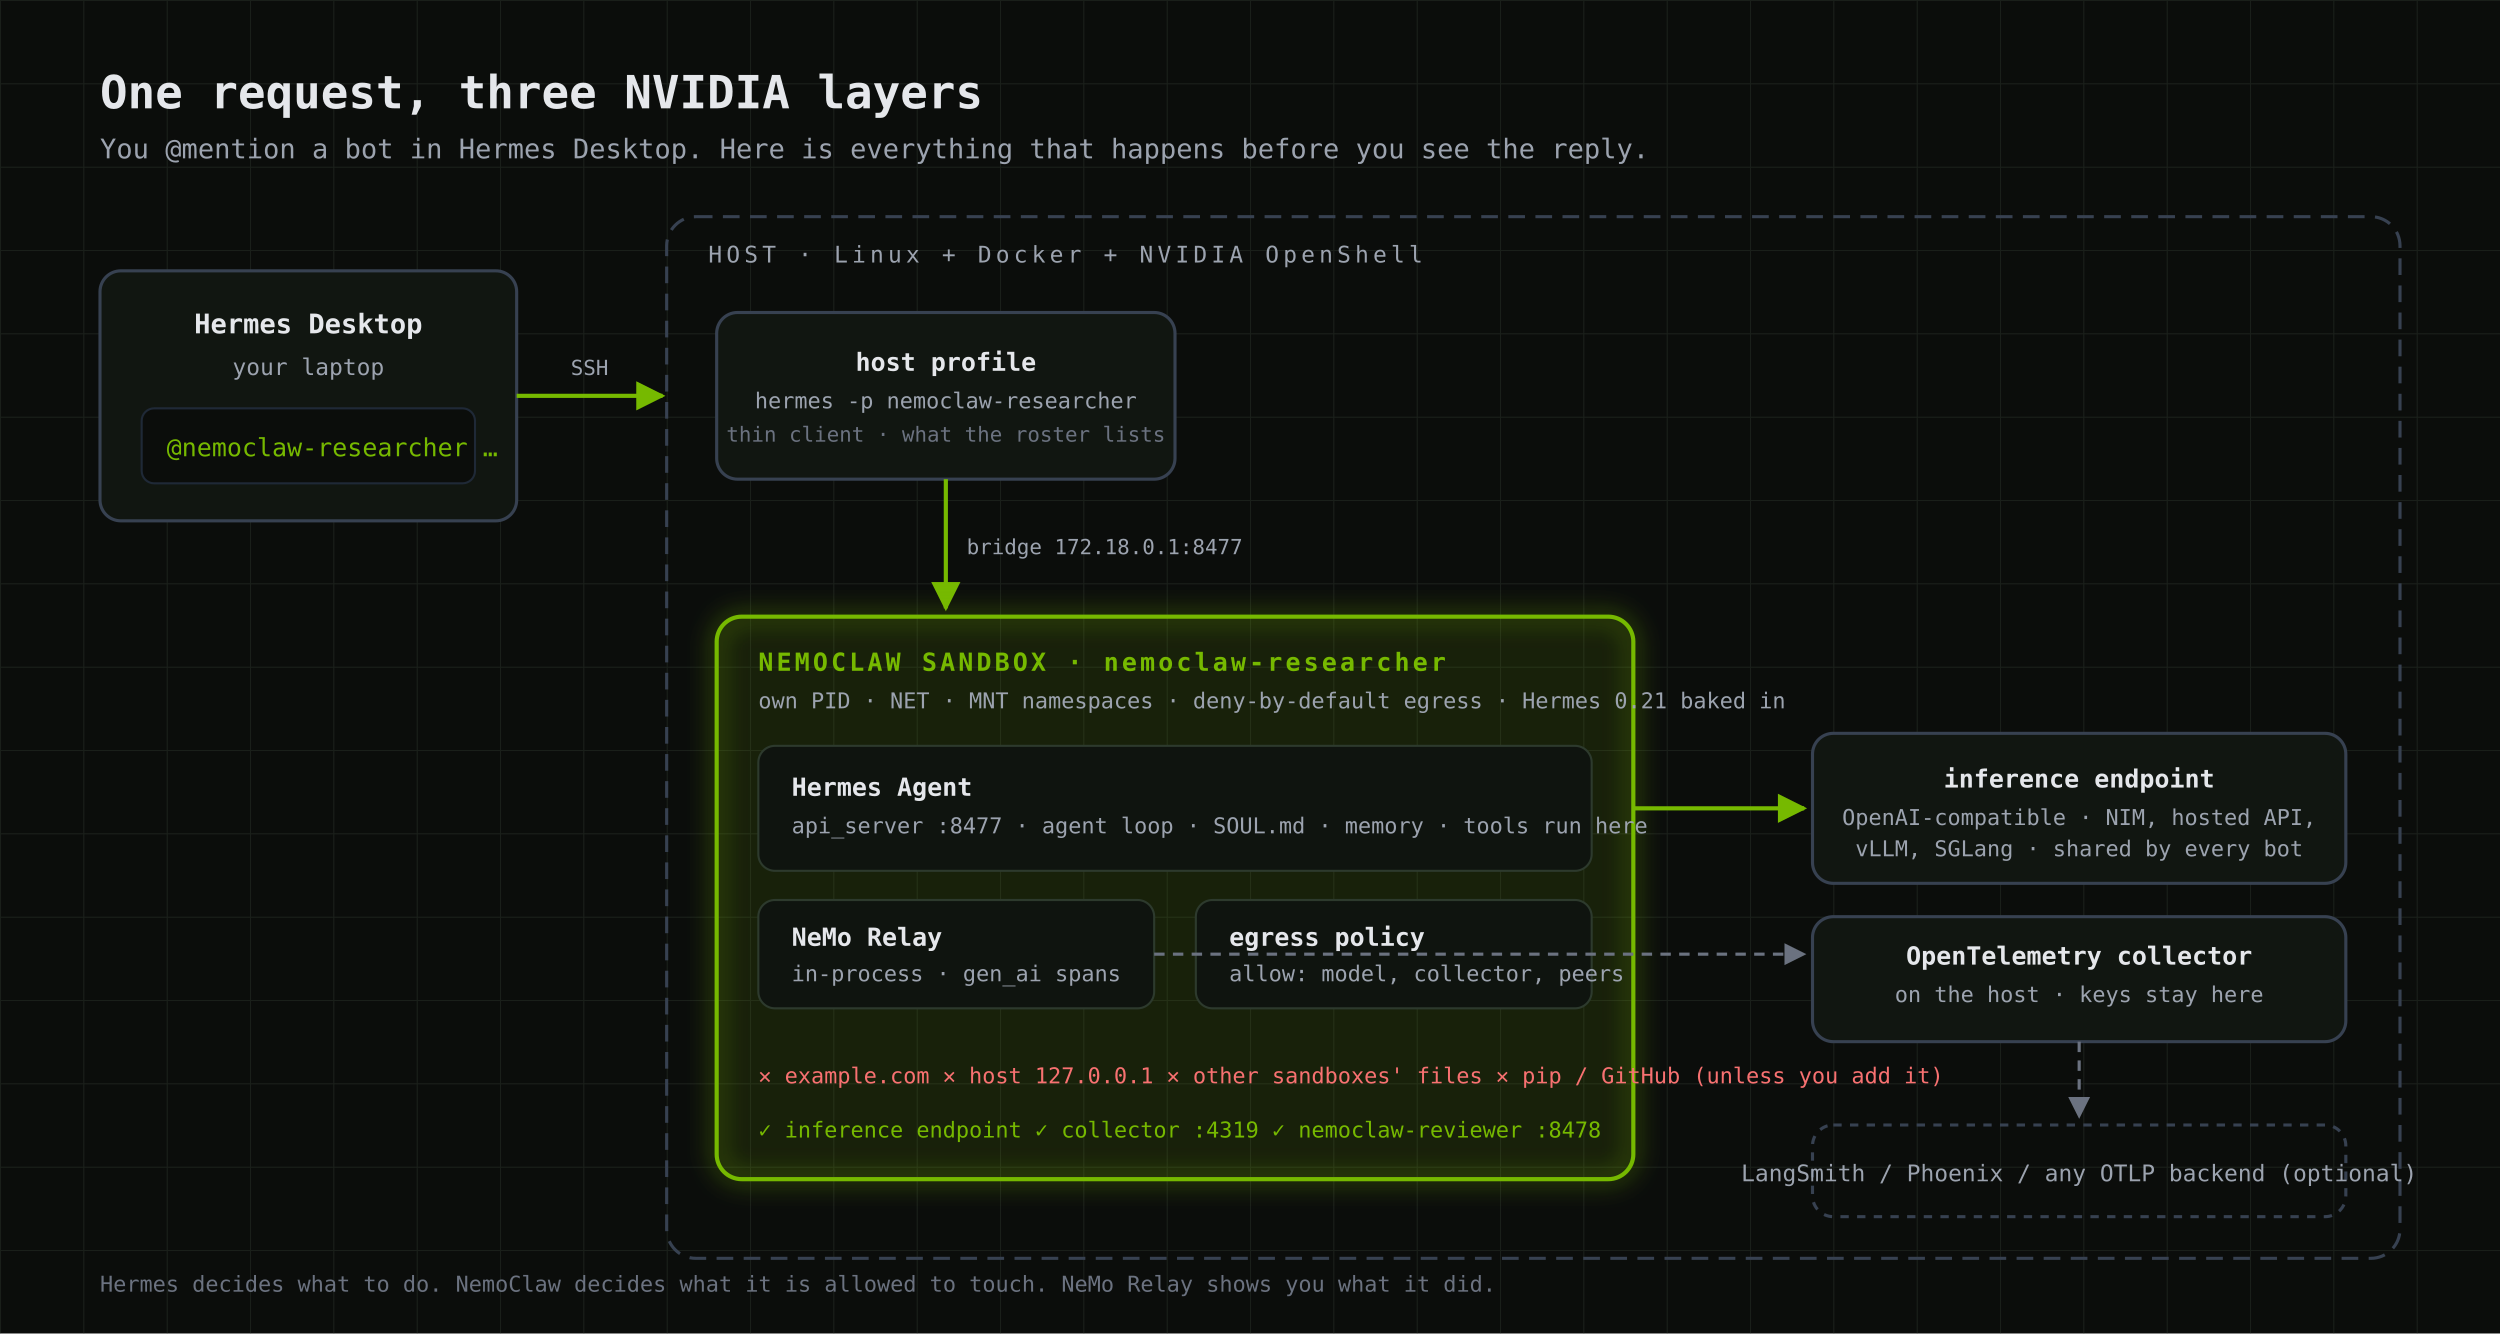
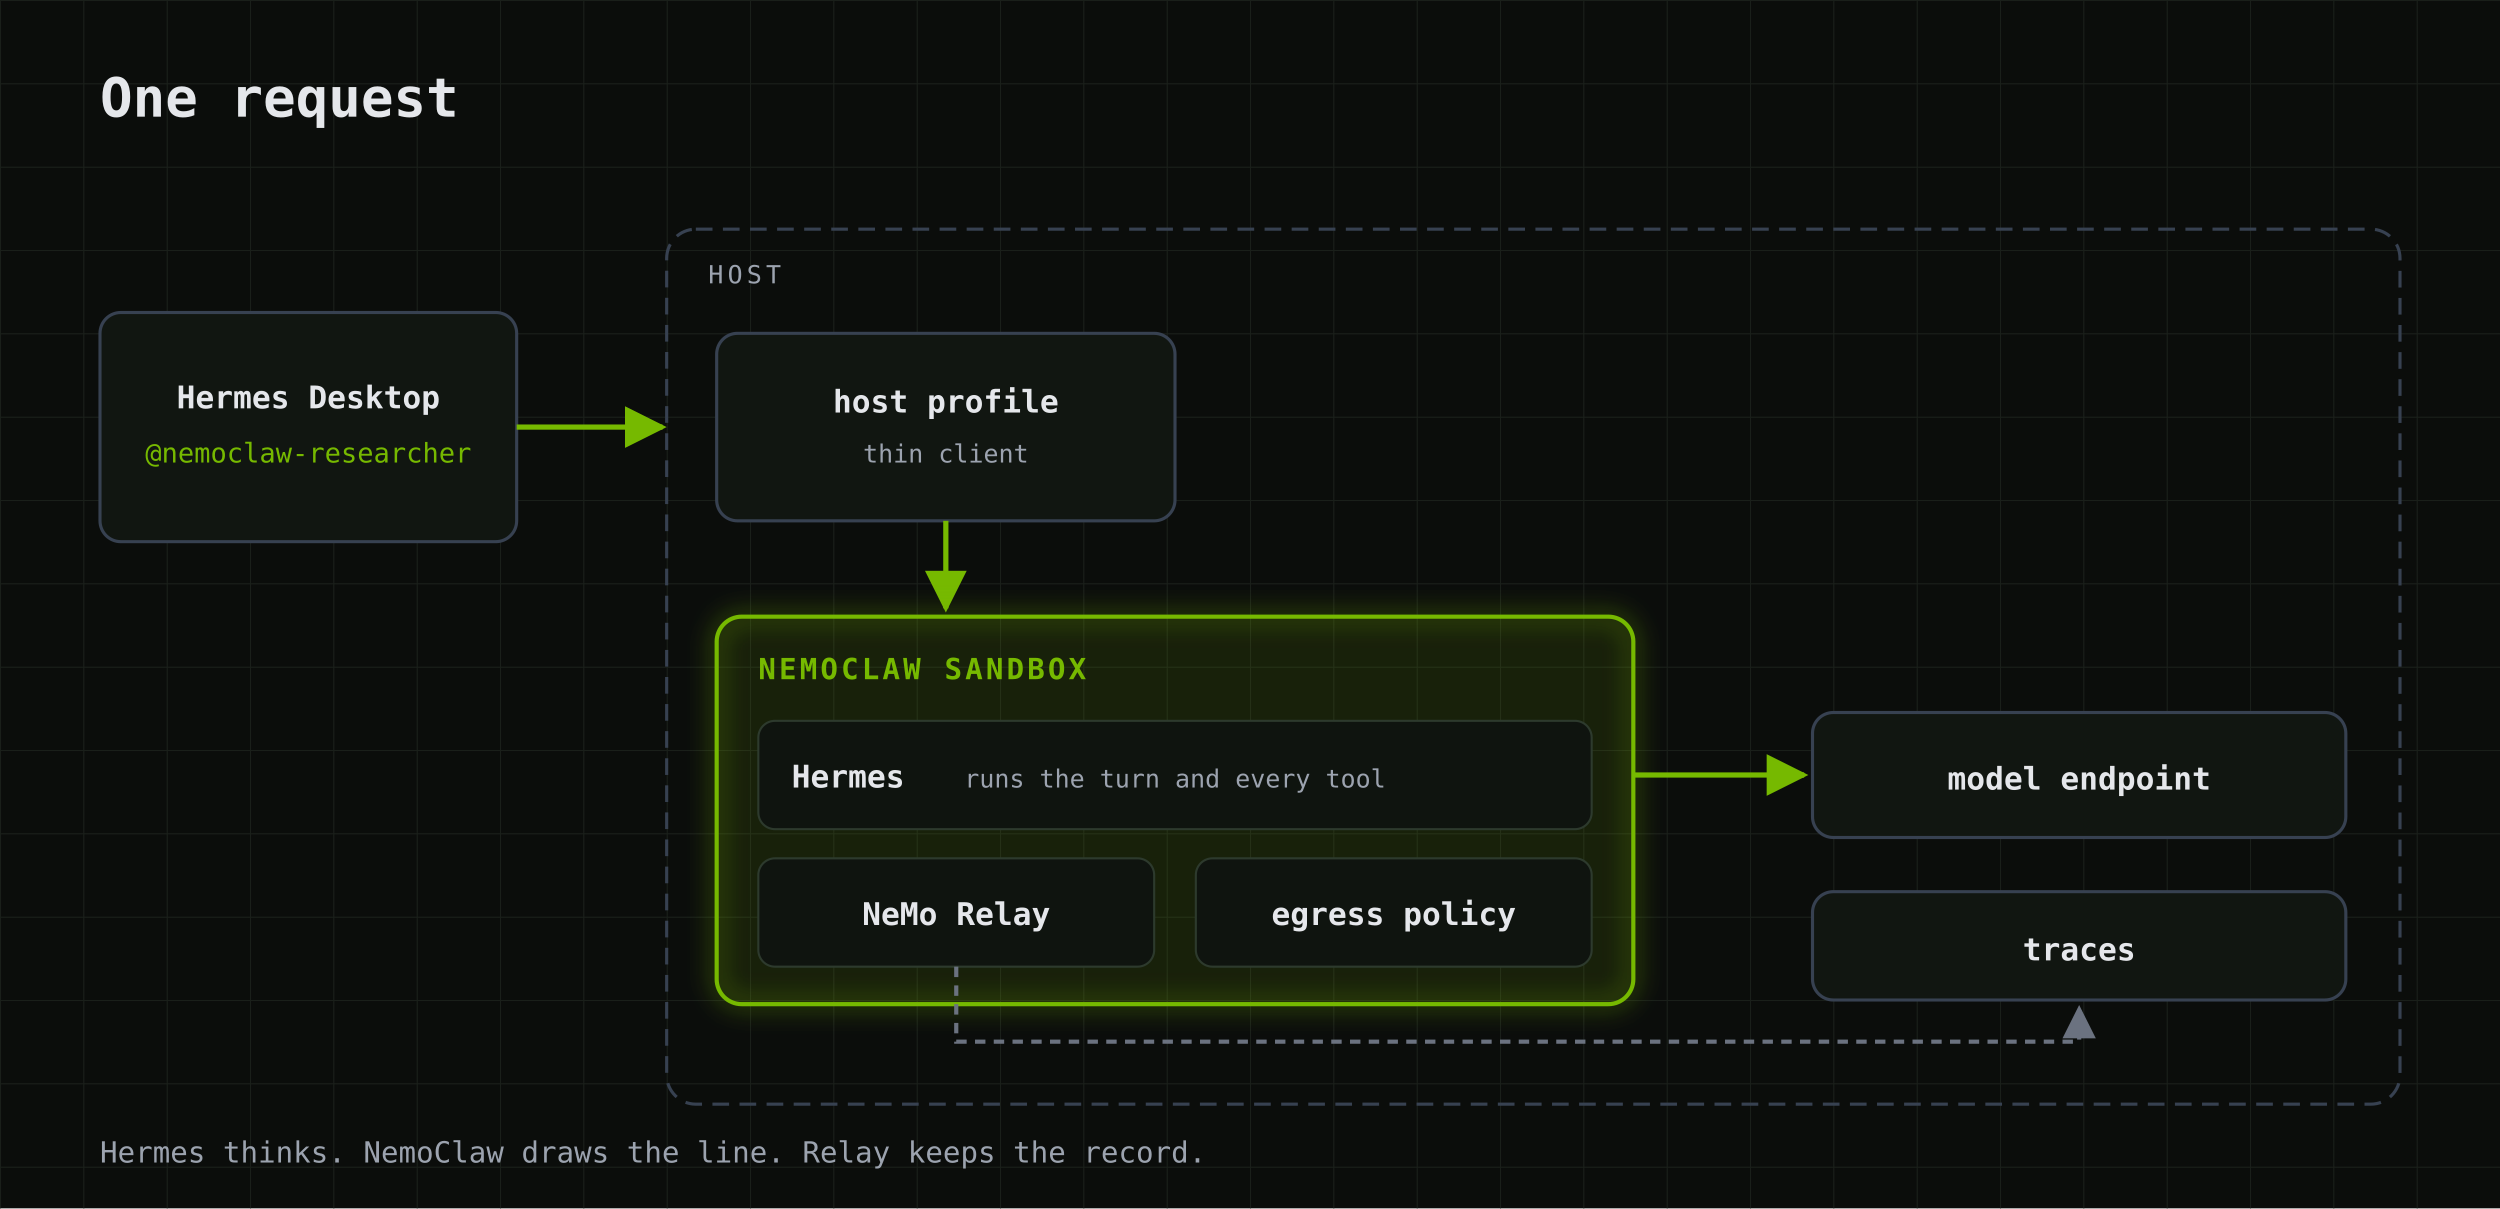
- <svg xmlns="http://www.w3.org/2000/svg" width="1200" height="640" viewBox="0 0 1200 640" font-family="ui-monospace, SFMono-Regular, Menlo, Consolas, monospace">
+ <svg xmlns="http://www.w3.org/2000/svg" width="1200" height="580" viewBox="0 0 1200 580" font-family="ui-monospace, SFMono-Regular, Menlo, Consolas, monospace">
  <defs>
    <pattern id="grid" width="40" height="40" patternUnits="userSpaceOnUse">
      <path d="M 40 0 L 0 0 0 40" fill="none" stroke="#1a1f1a" stroke-width="1" />
    </pattern>
-     <marker id="arrow" viewBox="0 0 10 10" refX="9" refY="5" markerWidth="7" markerHeight="7" orient="auto-start-reverse">
+     <marker id="arrow" viewBox="0 0 10 10" refX="9" refY="5" markerWidth="8" markerHeight="8" orient="auto-start-reverse">
      <path d="M 0 0 L 10 5 L 0 10 z" fill="#76b900" />
    </marker>
-     <marker id="arrow-dim" viewBox="0 0 10 10" refX="9" refY="5" markerWidth="7" markerHeight="7" orient="auto-start-reverse">
+     <marker id="arrow-dim" viewBox="0 0 10 10" refX="9" refY="5" markerWidth="8" markerHeight="8" orient="auto-start-reverse">
      <path d="M 0 0 L 10 5 L 0 10 z" fill="#6b7280" />
    </marker>
    <filter id="glow" x="-20%" y="-20%" width="140%" height="140%">
      <feGaussianBlur stdDeviation="6" result="b" />
      <feMerge>
        <feMergeNode in="b" />
        <feMergeNode in="SourceGraphic" />
      </feMerge>
    </filter>
  </defs>
-   <rect width="1200" height="640" fill="#0b0d0b" />
-   <rect width="1200" height="640" fill="url(#grid)" />
-   <text x="48" y="52" fill="#e5e7eb" font-size="22" font-weight="700">One request, three NVIDIA layers</text>
-   <text x="48" y="76" fill="#9ca3af" font-size="13">You @mention a bot in Hermes Desktop. Here is everything that happens before you see the reply.</text>
-   <g>
-     <rect x="48" y="130" width="200" height="120" rx="10" fill="#111611" stroke="#374151" stroke-width="1.5" />
-     <text x="148" y="160" fill="#e5e7eb" font-size="13" font-weight="700" text-anchor="middle">Hermes Desktop</text>
-     <text x="148" y="180" fill="#9ca3af" font-size="11" text-anchor="middle">your laptop</text>
-     <rect x="68" y="196" width="160" height="36" rx="6" fill="#0b0d0b" stroke="#1f2937" />
-     <text x="80" y="219" fill="#76b900" font-size="12">@nemoclaw-researcher …</text>
+   <rect width="1200" height="580" fill="#0b0d0b" />
+   <rect width="1200" height="580" fill="url(#grid)" />
+   <text x="48" y="56" fill="#e5e7eb" font-size="26" font-weight="700">One request</text>
+   <rect x="48" y="150" width="200" height="110" rx="10" fill="#111611" stroke="#374151" stroke-width="1.5" />
+   <text x="148" y="196" fill="#e5e7eb" font-size="15" font-weight="700" text-anchor="middle">Hermes Desktop</text>
+   <text x="148" y="222" fill="#76b900" font-size="13" text-anchor="middle">@nemoclaw-researcher</text>
+   <line x1="248" y1="205" x2="318" y2="205" stroke="#76b900" stroke-width="2.5" marker-end="url(#arrow)" />
+   <rect x="320" y="110" width="832" height="420" rx="14" fill="none" stroke="#374151" stroke-width="1.5" stroke-dasharray="8 5" />
+   <text x="340" y="136" fill="#9ca3af" font-size="12" letter-spacing="2">HOST</text>
+   <rect x="344" y="160" width="220" height="90" rx="10" fill="#111611" stroke="#374151" stroke-width="1.5" />
+   <text x="454" y="198" fill="#e5e7eb" font-size="15" font-weight="700" text-anchor="middle">host profile</text>
+   <text x="454" y="222" fill="#9ca3af" font-size="12" text-anchor="middle">thin client</text>
+   <line x1="454" y1="250" x2="454" y2="292" stroke="#76b900" stroke-width="2.5" marker-end="url(#arrow)" />
+   <g filter="url(#glow)">
+     <rect x="344" y="296" width="440" height="186" rx="12" fill="rgba(118,185,0,0.06)" stroke="#76b900" stroke-width="2" />
  </g>
-   <line x1="248" y1="190" x2="318" y2="190" stroke="#76b900" stroke-width="2" marker-end="url(#arrow)" />
-   <text x="283" y="180" fill="#9ca3af" font-size="10" text-anchor="middle">SSH</text>
-   <rect x="320" y="104" width="832" height="500" rx="14" fill="none" stroke="#374151" stroke-width="1.5" stroke-dasharray="8 5" />
-   <text x="340" y="126" fill="#9ca3af" font-size="11" letter-spacing="2">HOST · Linux + Docker + NVIDIA OpenShell</text>
-   <g>
-     <rect x="344" y="150" width="220" height="80" rx="10" fill="#111611" stroke="#374151" stroke-width="1.5" />
-     <text x="454" y="178" fill="#e5e7eb" font-size="12" font-weight="700" text-anchor="middle">host profile</text>
-     <text x="454" y="196" fill="#9ca3af" font-size="10.5" text-anchor="middle">hermes -p nemoclaw-researcher</text>
-     <text x="454" y="212" fill="#6b7280" font-size="10" text-anchor="middle">thin client · what the roster lists</text>
-   </g>
-   <line x1="454" y1="230" x2="454" y2="292" stroke="#76b900" stroke-width="2" marker-end="url(#arrow)" />
-   <text x="464" y="266" fill="#9ca3af" font-size="10">bridge 172.18.0.1:8477</text>
-   <g filter="url(#glow)">
-     <rect x="344" y="296" width="440" height="270" rx="12" fill="rgba(118,185,0,0.06)" stroke="#76b900" stroke-width="2" />
-   </g>
-   <text x="364" y="322" fill="#76b900" font-size="12" font-weight="700" letter-spacing="1.5">NEMOCLAW SANDBOX · nemoclaw-researcher</text>
-   <text x="364" y="340" fill="#9ca3af" font-size="10.5">own PID · NET · MNT namespaces  ·  deny-by-default egress  ·  Hermes 0.21 baked in</text>
-   <rect x="364" y="358" width="400" height="60" rx="8" fill="#0f140f" stroke="#2d3a2d" />
-   <text x="380" y="382" fill="#e5e7eb" font-size="12" font-weight="700">Hermes Agent</text>
-   <text x="380" y="400" fill="#9ca3af" font-size="10.5">api_server :8477 · agent loop · SOUL.md · memory · tools run here</text>
-   <rect x="364" y="432" width="190" height="52" rx="8" fill="#0f140f" stroke="#2d3a2d" />
-   <text x="380" y="454" fill="#e5e7eb" font-size="12" font-weight="700">NeMo Relay</text>
-   <text x="380" y="471" fill="#9ca3af" font-size="10.5">in-process · gen_ai spans</text>
-   <rect x="574" y="432" width="190" height="52" rx="8" fill="#0f140f" stroke="#2d3a2d" />
-   <text x="590" y="454" fill="#e5e7eb" font-size="12" font-weight="700">egress policy</text>
-   <text x="590" y="471" fill="#9ca3af" font-size="10.5">allow: model, collector, peers</text>
-   <text x="364" y="520" fill="#f87171" font-size="10.5">✕ example.com  ✕ host 127.0.0.1  ✕ other sandboxes' files  ✕ pip / GitHub (unless you add it)</text>
-   <text x="364" y="546" fill="#76b900" font-size="10.5">✓ inference endpoint  ✓ collector :4319  ✓ nemoclaw-reviewer :8478</text>
-   <line x1="784" y1="388" x2="866" y2="388" stroke="#76b900" stroke-width="2" marker-end="url(#arrow)" />
-   <rect x="870" y="352" width="256" height="72" rx="10" fill="#111611" stroke="#374151" stroke-width="1.5" />
-   <text x="998" y="378" fill="#e5e7eb" font-size="12" font-weight="700" text-anchor="middle">inference endpoint</text>
-   <text x="998" y="396" fill="#9ca3af" font-size="10.5" text-anchor="middle">OpenAI-compatible · NIM, hosted API,</text>
-   <text x="998" y="411" fill="#9ca3af" font-size="10.5" text-anchor="middle">vLLM, SGLang · shared by every bot</text>
-   <line x1="554" y1="458" x2="866" y2="458" stroke="#6b7280" stroke-width="1.5" stroke-dasharray="5 4" marker-end="url(#arrow-dim)" />
-   <rect x="870" y="440" width="256" height="60" rx="10" fill="#111611" stroke="#374151" stroke-width="1.5" />
-   <text x="998" y="463" fill="#e5e7eb" font-size="12" font-weight="700" text-anchor="middle">OpenTelemetry collector</text>
-   <text x="998" y="481" fill="#9ca3af" font-size="10.5" text-anchor="middle">on the host · keys stay here</text>
-   <line x1="998" y1="500" x2="998" y2="536" stroke="#6b7280" stroke-width="1.5" stroke-dasharray="5 4" marker-end="url(#arrow-dim)" />
-   <rect x="870" y="540" width="256" height="44" rx="10" fill="none" stroke="#374151" stroke-width="1.5" stroke-dasharray="4 4" />
-   <text x="998" y="567" fill="#9ca3af" font-size="11" text-anchor="middle">LangSmith / Phoenix / any OTLP backend (optional)</text>
-   <text x="48" y="620" fill="#6b7280" font-size="10.5">Hermes decides what to do. NemoClaw decides what it is allowed to touch. NeMo Relay shows you what it did.</text>
+   <text x="364" y="326" fill="#76b900" font-size="14" font-weight="700" letter-spacing="1.5">NEMOCLAW SANDBOX</text>
+   <rect x="364" y="346" width="400" height="52" rx="8" fill="#0f140f" stroke="#2d3a2d" />
+   <text x="380" y="378" fill="#e5e7eb" font-size="15" font-weight="700">Hermes</text>
+   <text x="564" y="378" fill="#9ca3af" font-size="12" text-anchor="middle">runs the turn and every tool</text>
+   <rect x="364" y="412" width="190" height="52" rx="8" fill="#0f140f" stroke="#2d3a2d" />
+   <text x="459" y="444" fill="#e5e7eb" font-size="15" font-weight="700" text-anchor="middle">NeMo Relay</text>
+   <rect x="574" y="412" width="190" height="52" rx="8" fill="#0f140f" stroke="#2d3a2d" />
+   <text x="669" y="444" fill="#e5e7eb" font-size="15" font-weight="700" text-anchor="middle">egress policy</text>
+   <line x1="784" y1="372" x2="866" y2="372" stroke="#76b900" stroke-width="2.5" marker-end="url(#arrow)" />
+   <rect x="870" y="342" width="256" height="60" rx="10" fill="#111611" stroke="#374151" stroke-width="1.5" />
+   <text x="998" y="379" fill="#e5e7eb" font-size="15" font-weight="700" text-anchor="middle">model endpoint</text>
+   <path d="M 459 464 L 459 500 L 998 500 L 998 484" fill="none" stroke="#6b7280" stroke-width="2" stroke-dasharray="5 4" marker-end="url(#arrow-dim)" />
+   <rect x="870" y="428" width="256" height="52" rx="10" fill="#111611" stroke="#374151" stroke-width="1.5" />
+   <text x="998" y="461" fill="#e5e7eb" font-size="15" font-weight="700" text-anchor="middle">traces</text>
+   <text x="48" y="558" fill="#9ca3af" font-size="14">Hermes thinks. NemoClaw draws the line. Relay keeps the record.</text>
</svg>
